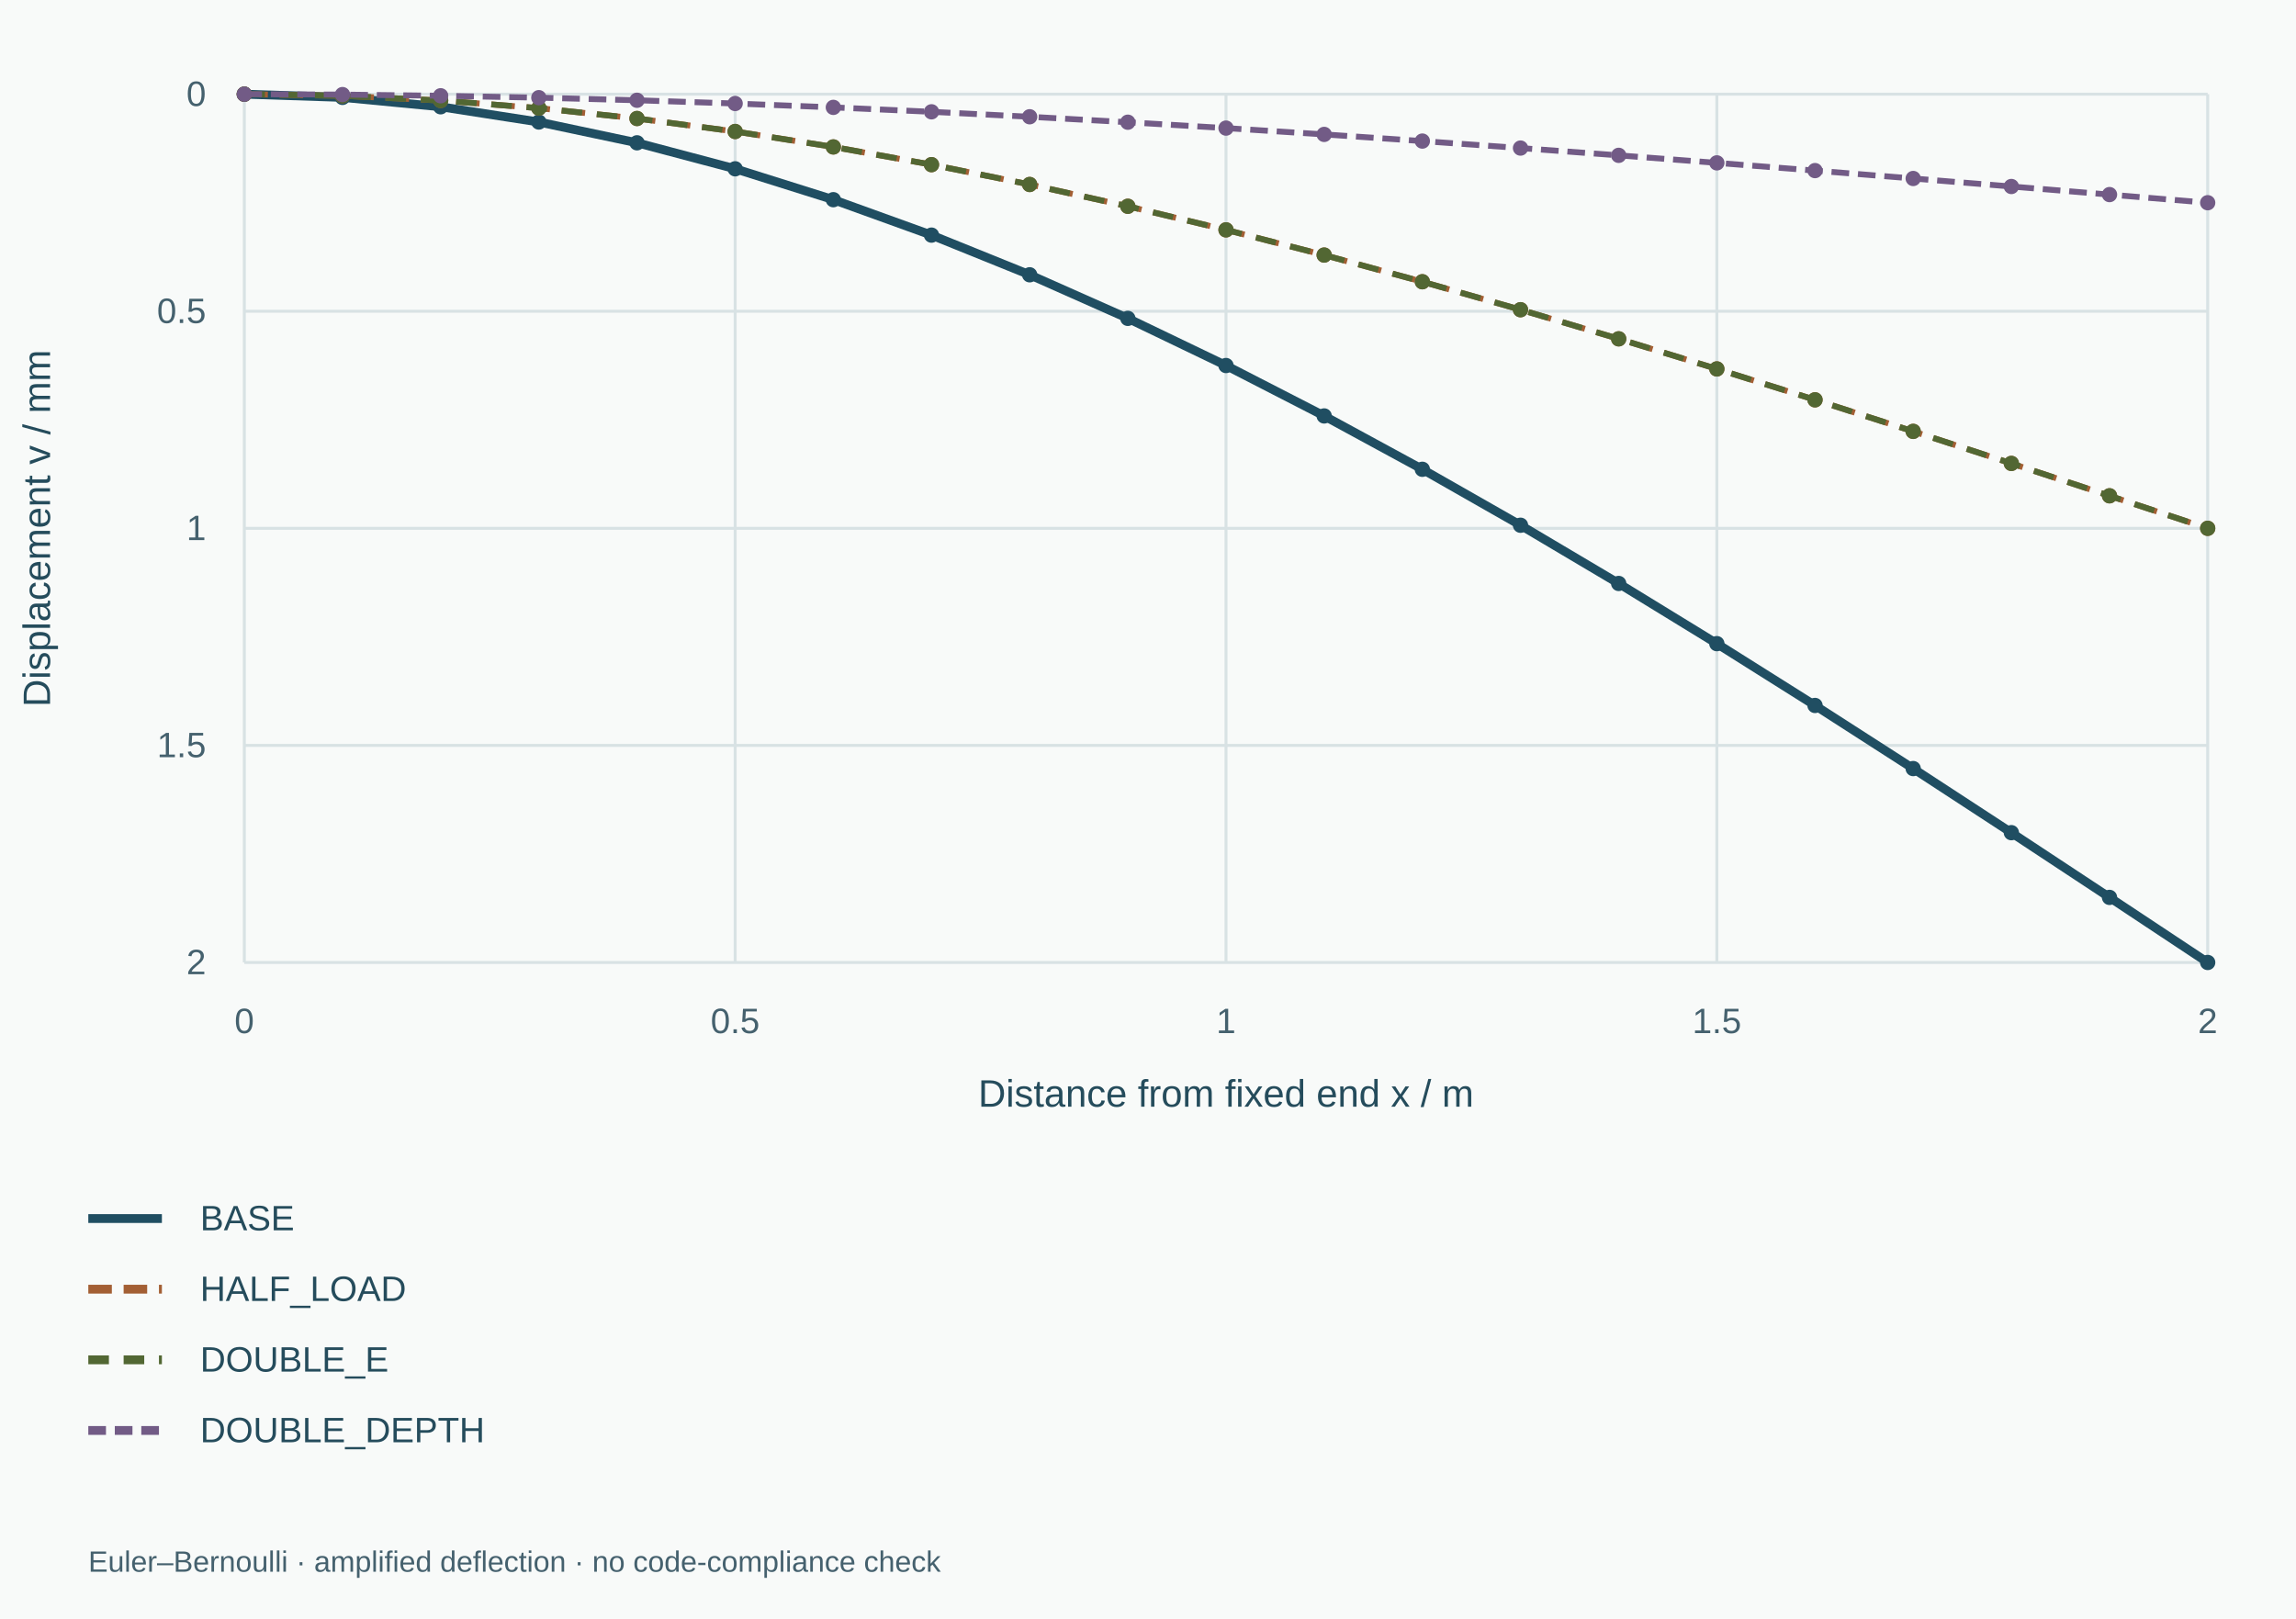
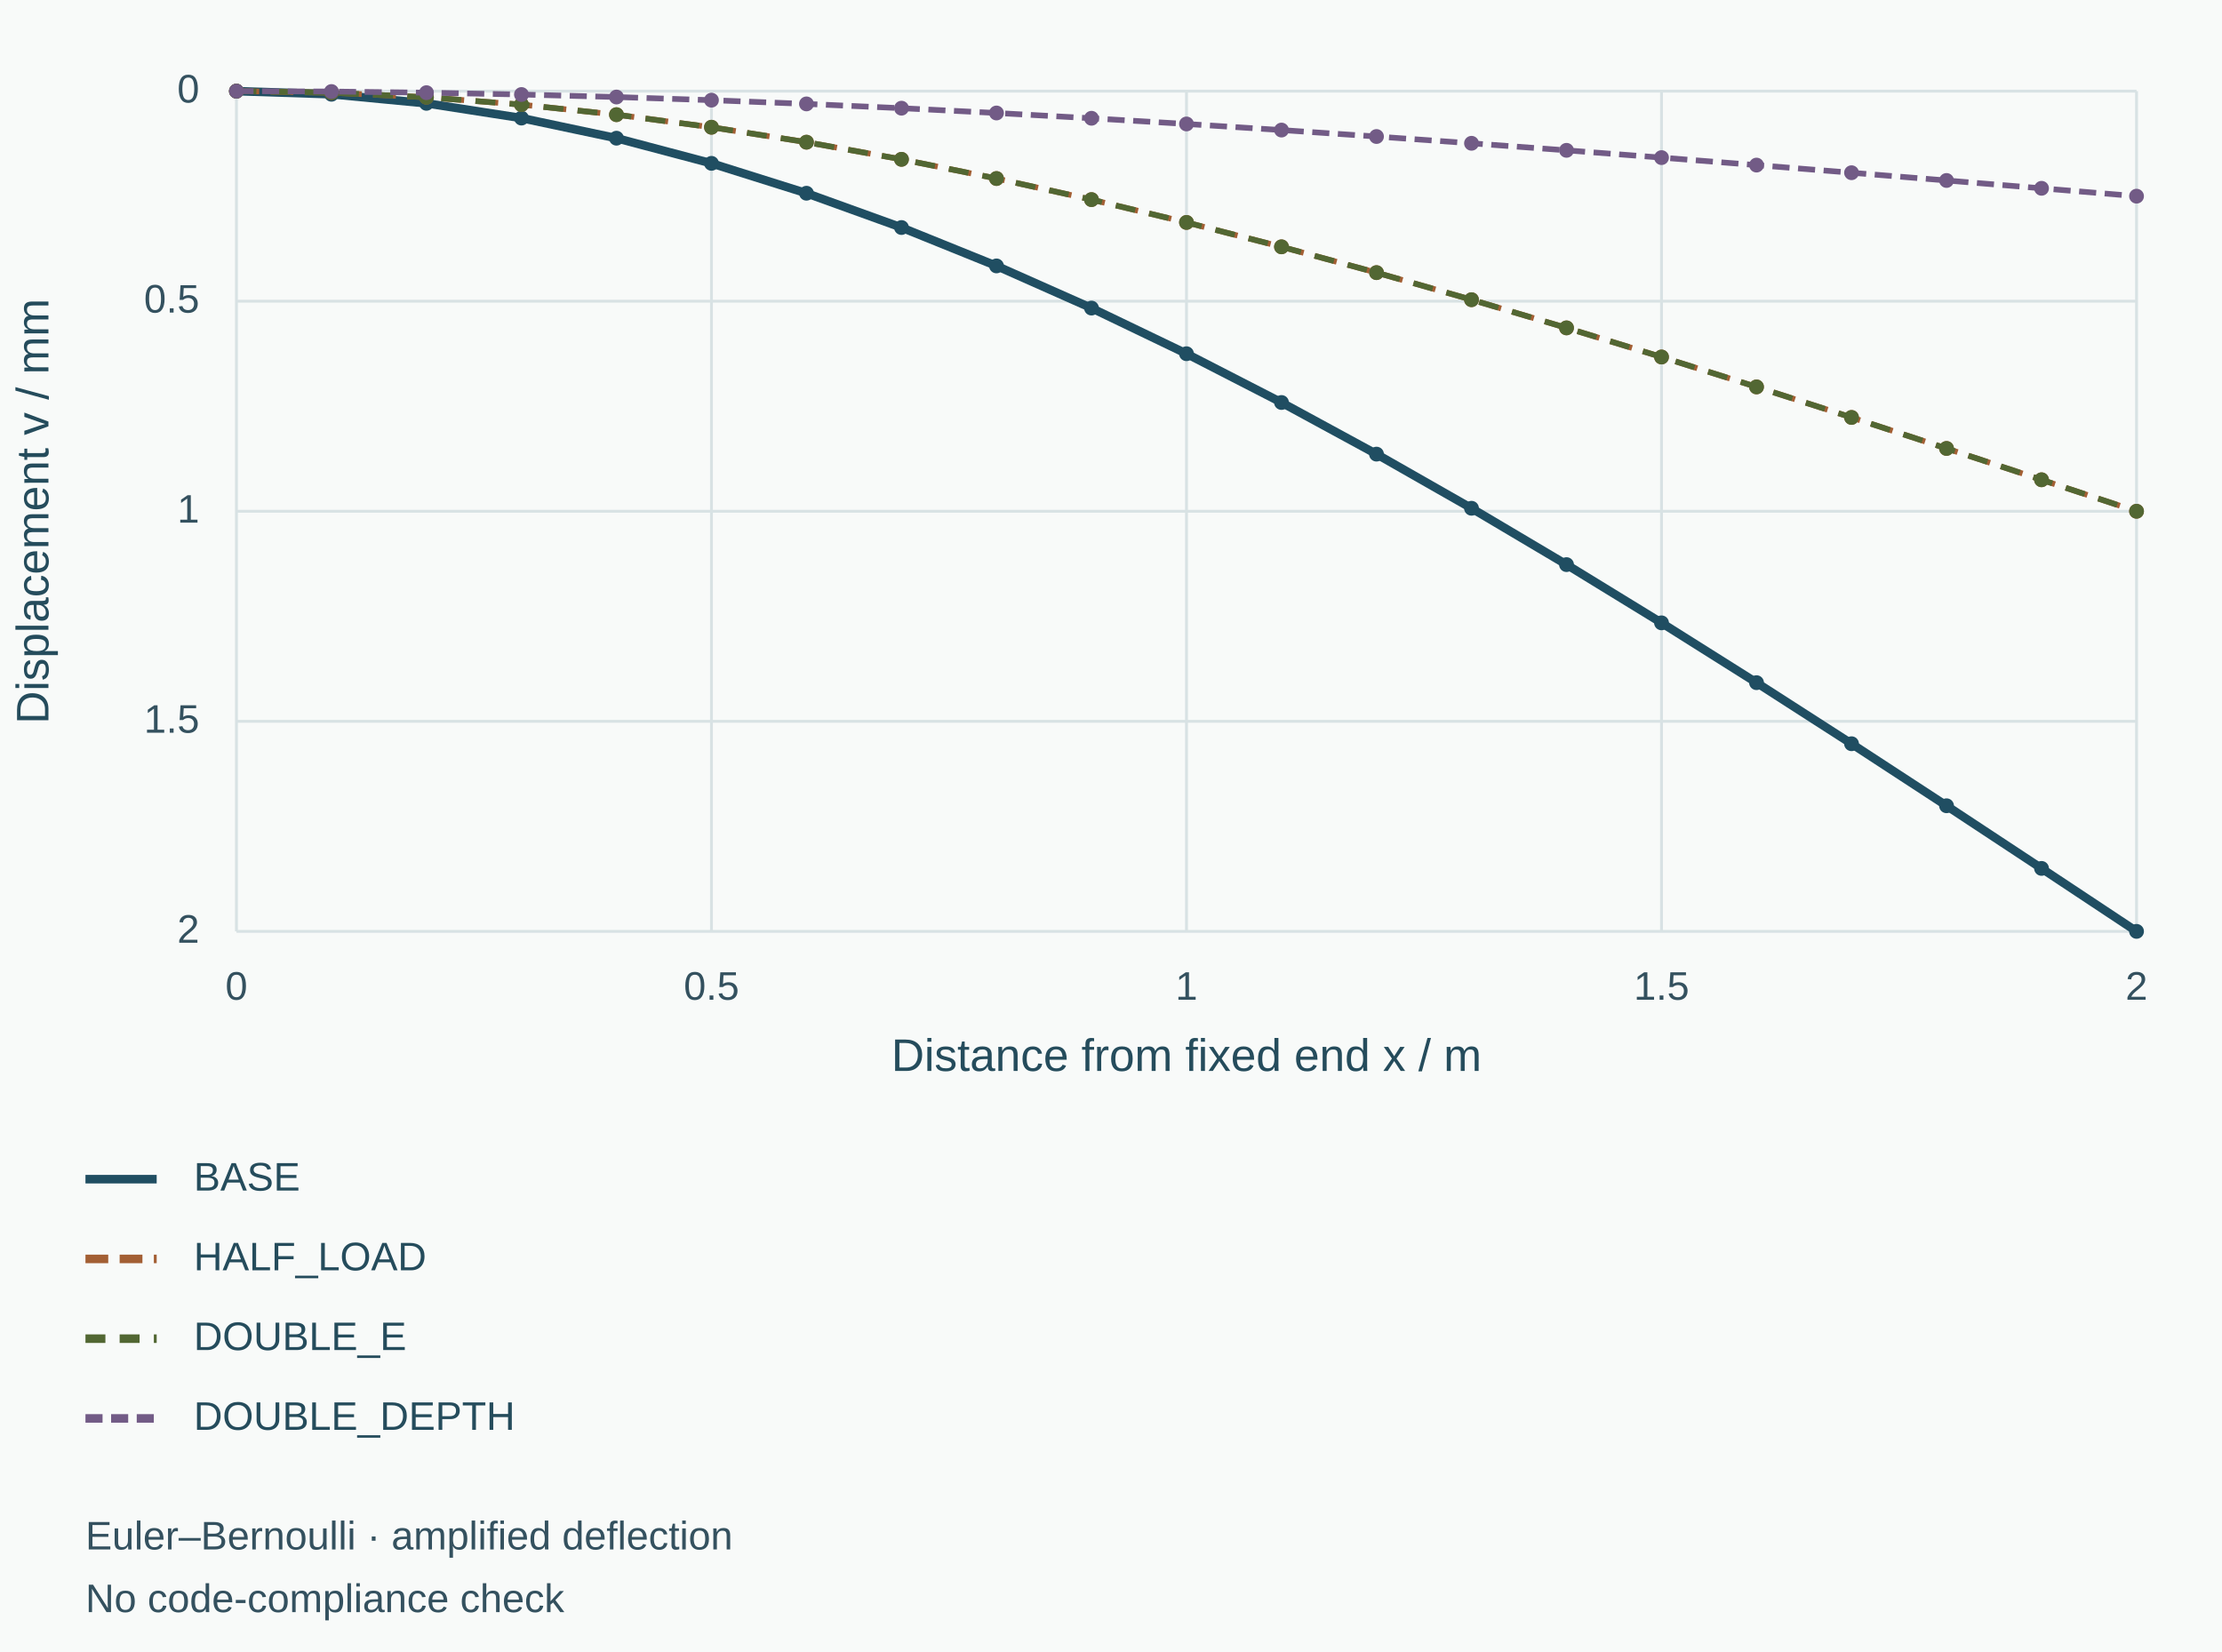
- <svg xmlns="http://www.w3.org/2000/svg" viewBox="0 0 780 550" role="img" aria-label="Analytical displacement of four cantilever scenarios" width="780" height="550">
+ <svg xmlns="http://www.w3.org/2000/svg" viewBox="0 0 780 580" role="img" aria-label="Analytical displacement of four cantilever scenarios" width="780" height="580">
  <rect width="780" height="390" fill="#f8faf9" />
  <path d="M83 32V327M83 32H750" stroke="#d8e2e4" fill="none" />
-   <text x="83" y="351" text-anchor="middle" fill="#45616e" font-size="12" font-family="Arial,sans-serif">0</text>
-   <text x="70" y="36" text-anchor="end" fill="#45616e" font-size="12" font-family="Arial,sans-serif">0</text>
+   <text x="83" y="351" text-anchor="middle" fill="#34515f" font-size="14" font-family="Arial,sans-serif">0</text>
+   <text x="70" y="36" text-anchor="end" fill="#34515f" font-size="14" font-family="Arial,sans-serif">0</text>
  <path d="M249.75 32V327M83 105.75H750" stroke="#d8e2e4" fill="none" />
-   <text x="249.75" y="351" text-anchor="middle" fill="#45616e" font-size="12" font-family="Arial,sans-serif">0.5</text>
-   <text x="70" y="109.75" text-anchor="end" fill="#45616e" font-size="12" font-family="Arial,sans-serif">0.5</text>
+   <text x="249.75" y="351" text-anchor="middle" fill="#34515f" font-size="14" font-family="Arial,sans-serif">0.5</text>
+   <text x="70" y="109.75" text-anchor="end" fill="#34515f" font-size="14" font-family="Arial,sans-serif">0.5</text>
  <path d="M416.5 32V327M83 179.5H750" stroke="#d8e2e4" fill="none" />
-   <text x="416.5" y="351" text-anchor="middle" fill="#45616e" font-size="12" font-family="Arial,sans-serif">1</text>
-   <text x="70" y="183.5" text-anchor="end" fill="#45616e" font-size="12" font-family="Arial,sans-serif">1</text>
+   <text x="416.5" y="351" text-anchor="middle" fill="#34515f" font-size="14" font-family="Arial,sans-serif">1</text>
+   <text x="70" y="183.5" text-anchor="end" fill="#34515f" font-size="14" font-family="Arial,sans-serif">1</text>
  <path d="M583.25 32V327M83 253.25H750" stroke="#d8e2e4" fill="none" />
-   <text x="583.25" y="351" text-anchor="middle" fill="#45616e" font-size="12" font-family="Arial,sans-serif">1.5</text>
-   <text x="70" y="257.25" text-anchor="end" fill="#45616e" font-size="12" font-family="Arial,sans-serif">1.5</text>
+   <text x="583.25" y="351" text-anchor="middle" fill="#34515f" font-size="14" font-family="Arial,sans-serif">1.5</text>
+   <text x="70" y="257.25" text-anchor="end" fill="#34515f" font-size="14" font-family="Arial,sans-serif">1.5</text>
  <path d="M750 32V327M83 327H750" stroke="#d8e2e4" fill="none" />
-   <text x="750" y="351" text-anchor="middle" fill="#45616e" font-size="12" font-family="Arial,sans-serif">2</text>
-   <text x="70" y="331" text-anchor="end" fill="#45616e" font-size="12" font-family="Arial,sans-serif">2</text>
+   <text x="750" y="351" text-anchor="middle" fill="#34515f" font-size="14" font-family="Arial,sans-serif">2</text>
+   <text x="70" y="331" text-anchor="end" fill="#34515f" font-size="14" font-family="Arial,sans-serif">2</text>
  <polyline points="83.000,32.000 116.350,33.088 149.700,36.278 183.050,41.458 216.400,48.520 249.750,57.352 283.100,67.843 316.450,79.882 349.800,93.360 383.150,108.165 416.500,124.188 449.850,141.316 483.200,159.440 516.550,178.449 549.900,198.232 583.250,218.680 616.600,239.680 649.950,261.123 683.300,282.898 716.650,304.893 750.000,327.000" fill="none" stroke="#204e62" stroke-width="3" stroke-dasharray="none" />
  <circle cx="83" cy="32" r="2.6" fill="#204e62" />
  <circle cx="116.35" cy="33.088" r="2.6" fill="#204e62" />
  <circle cx="149.7" cy="36.278" r="2.6" fill="#204e62" />
  <circle cx="183.05" cy="41.458" r="2.6" fill="#204e62" />
  <circle cx="216.4" cy="48.52" r="2.6" fill="#204e62" />
  <circle cx="249.75" cy="57.352" r="2.6" fill="#204e62" />
  <circle cx="283.1" cy="67.843" r="2.6" fill="#204e62" />
  <circle cx="316.45" cy="79.882" r="2.6" fill="#204e62" />
  <circle cx="349.8" cy="93.36" r="2.6" fill="#204e62" />
  <circle cx="383.15" cy="108.165" r="2.6" fill="#204e62" />
  <circle cx="416.5" cy="124.188" r="2.6" fill="#204e62" />
  <circle cx="449.85" cy="141.316" r="2.6" fill="#204e62" />
  <circle cx="483.2" cy="159.44" r="2.6" fill="#204e62" />
  <circle cx="516.55" cy="178.449" r="2.6" fill="#204e62" />
  <circle cx="549.9" cy="198.232" r="2.6" fill="#204e62" />
  <circle cx="583.25" cy="218.68" r="2.6" fill="#204e62" />
  <circle cx="616.6" cy="239.68" r="2.6" fill="#204e62" />
  <circle cx="649.95" cy="261.123" r="2.6" fill="#204e62" />
  <circle cx="683.3" cy="282.898" r="2.6" fill="#204e62" />
  <circle cx="716.65" cy="304.893" r="2.6" fill="#204e62" />
  <circle cx="750" cy="327" r="2.6" fill="#204e62" />
  <polyline points="83.000,32.000 116.350,32.544 149.700,34.139 183.050,36.729 216.400,40.260 249.750,44.676 283.100,49.921 316.450,55.941 349.800,62.680 383.150,70.083 416.500,78.094 449.850,86.658 483.200,95.720 516.550,105.225 549.900,115.116 583.250,125.340 616.600,135.840 649.950,146.561 683.300,157.449 716.650,168.447 750.000,179.500" fill="none" stroke="#a35f34" stroke-width="2" stroke-dasharray="8 4" />
  <circle cx="83" cy="32" r="2.6" fill="#a35f34" />
  <circle cx="116.35" cy="32.544" r="2.6" fill="#a35f34" />
  <circle cx="149.7" cy="34.139" r="2.6" fill="#a35f34" />
  <circle cx="183.05" cy="36.729" r="2.6" fill="#a35f34" />
  <circle cx="216.4" cy="40.26" r="2.6" fill="#a35f34" />
  <circle cx="249.75" cy="44.676" r="2.6" fill="#a35f34" />
  <circle cx="283.1" cy="49.921" r="2.6" fill="#a35f34" />
  <circle cx="316.45" cy="55.941" r="2.6" fill="#a35f34" />
  <circle cx="349.8" cy="62.68" r="2.6" fill="#a35f34" />
  <circle cx="383.15" cy="70.083" r="2.6" fill="#a35f34" />
  <circle cx="416.5" cy="78.094" r="2.6" fill="#a35f34" />
  <circle cx="449.85" cy="86.658" r="2.6" fill="#a35f34" />
  <circle cx="483.2" cy="95.72" r="2.6" fill="#a35f34" />
  <circle cx="516.55" cy="105.225" r="2.6" fill="#a35f34" />
  <circle cx="549.9" cy="115.116" r="2.6" fill="#a35f34" />
  <circle cx="583.25" cy="125.34" r="2.6" fill="#a35f34" />
  <circle cx="616.6" cy="135.84" r="2.6" fill="#a35f34" />
  <circle cx="649.95" cy="146.561" r="2.6" fill="#a35f34" />
  <circle cx="683.3" cy="157.449" r="2.6" fill="#a35f34" />
  <circle cx="716.65" cy="168.447" r="2.6" fill="#a35f34" />
  <circle cx="750" cy="179.5" r="2.6" fill="#a35f34" />
  <polyline points="83.000,32.000 116.350,32.544 149.700,34.139 183.050,36.729 216.400,40.260 249.750,44.676 283.100,49.921 316.450,55.941 349.800,62.680 383.150,70.083 416.500,78.094 449.850,86.658 483.200,95.720 516.550,105.225 549.900,115.116 583.250,125.340 616.600,135.840 649.950,146.561 683.300,157.449 716.650,168.447 750.000,179.500" fill="none" stroke="#526733" stroke-width="2" stroke-dasharray="7 5" />
  <circle cx="83" cy="32" r="2.6" fill="#526733" />
  <circle cx="116.35" cy="32.544" r="2.6" fill="#526733" />
  <circle cx="149.7" cy="34.139" r="2.6" fill="#526733" />
  <circle cx="183.05" cy="36.729" r="2.6" fill="#526733" />
  <circle cx="216.4" cy="40.26" r="2.6" fill="#526733" />
  <circle cx="249.75" cy="44.676" r="2.6" fill="#526733" />
  <circle cx="283.1" cy="49.921" r="2.6" fill="#526733" />
  <circle cx="316.45" cy="55.941" r="2.6" fill="#526733" />
  <circle cx="349.8" cy="62.68" r="2.6" fill="#526733" />
  <circle cx="383.15" cy="70.083" r="2.6" fill="#526733" />
  <circle cx="416.5" cy="78.094" r="2.6" fill="#526733" />
  <circle cx="449.85" cy="86.658" r="2.6" fill="#526733" />
  <circle cx="483.2" cy="95.72" r="2.6" fill="#526733" />
  <circle cx="516.55" cy="105.225" r="2.6" fill="#526733" />
  <circle cx="549.9" cy="115.116" r="2.6" fill="#526733" />
  <circle cx="583.25" cy="125.34" r="2.6" fill="#526733" />
  <circle cx="616.6" cy="135.84" r="2.6" fill="#526733" />
  <circle cx="649.95" cy="146.561" r="2.6" fill="#526733" />
  <circle cx="683.3" cy="157.449" r="2.6" fill="#526733" />
  <circle cx="716.65" cy="168.447" r="2.6" fill="#526733" />
  <circle cx="750" cy="179.5" r="2.6" fill="#526733" />
  <polyline points="83.000,32.000 116.350,32.136 149.700,32.535 183.050,33.182 216.400,34.065 249.750,35.169 283.100,36.480 316.450,37.985 349.800,39.670 383.150,41.521 416.500,43.523 449.850,45.664 483.200,47.930 516.550,50.306 549.900,52.779 583.250,55.335 616.600,57.960 649.950,60.640 683.300,63.362 716.650,66.112 750.000,68.875" fill="none" stroke="#725b86" stroke-width="2" stroke-dasharray="6 3" />
  <circle cx="83" cy="32" r="2.6" fill="#725b86" />
  <circle cx="116.35" cy="32.136" r="2.6" fill="#725b86" />
  <circle cx="149.7" cy="32.535" r="2.6" fill="#725b86" />
  <circle cx="183.05" cy="33.182" r="2.6" fill="#725b86" />
  <circle cx="216.4" cy="34.065" r="2.6" fill="#725b86" />
  <circle cx="249.75" cy="35.169" r="2.6" fill="#725b86" />
  <circle cx="283.1" cy="36.48" r="2.6" fill="#725b86" />
  <circle cx="316.45" cy="37.985" r="2.6" fill="#725b86" />
  <circle cx="349.8" cy="39.67" r="2.6" fill="#725b86" />
  <circle cx="383.15" cy="41.521" r="2.6" fill="#725b86" />
  <circle cx="416.5" cy="43.523" r="2.6" fill="#725b86" />
  <circle cx="449.85" cy="45.664" r="2.6" fill="#725b86" />
  <circle cx="483.2" cy="47.93" r="2.6" fill="#725b86" />
  <circle cx="516.55" cy="50.306" r="2.6" fill="#725b86" />
  <circle cx="549.9" cy="52.779" r="2.6" fill="#725b86" />
  <circle cx="583.25" cy="55.335" r="2.6" fill="#725b86" />
  <circle cx="616.6" cy="57.96" r="2.6" fill="#725b86" />
  <circle cx="649.95" cy="60.64" r="2.6" fill="#725b86" />
  <circle cx="683.3" cy="63.362" r="2.6" fill="#725b86" />
  <circle cx="716.65" cy="66.112" r="2.6" fill="#725b86" />
  <circle cx="750" cy="68.875" r="2.6" fill="#725b86" />
-   <text x="416.5" y="376" text-anchor="middle" fill="#254c5c" font-size="13" font-family="Arial,sans-serif">Distance from fixed end x / m</text>
-   <text x="17" y="179.5" transform="rotate(-90 17 179.5)" text-anchor="middle" fill="#254c5c" font-size="13" font-family="Arial,sans-serif">Displacement v / mm</text>
-   <rect x="0" y="390" width="780" height="160" fill="#f8faf9" />
+   <text x="416.5" y="376" text-anchor="middle" fill="#254c5c" font-size="16" font-family="Arial,sans-serif">Distance from fixed end x / m</text>
+   <text x="17" y="179.5" transform="rotate(-90 17 179.5)" text-anchor="middle" fill="#254c5c" font-size="16" font-family="Arial,sans-serif">Displacement v / mm</text>
+   <rect x="0" y="390" width="780" height="190" fill="#f8faf9" />
  <line x1="30" y1="414" x2="55" y2="414" stroke="#204e62" stroke-width="3" stroke-dasharray="none" />
-   <text x="68" y="418" fill="#254c5c" font-size="12" font-family="Arial,sans-serif">BASE</text>
-   <line x1="30" y1="438" x2="55" y2="438" stroke="#a35f34" stroke-width="3" stroke-dasharray="8 4" />
-   <text x="68" y="442" fill="#254c5c" font-size="12" font-family="Arial,sans-serif">HALF_LOAD</text>
-   <line x1="30" y1="462" x2="55" y2="462" stroke="#526733" stroke-width="3" stroke-dasharray="7 5" />
-   <text x="68" y="466" fill="#254c5c" font-size="12" font-family="Arial,sans-serif">DOUBLE_E</text>
-   <line x1="30" y1="486" x2="55" y2="486" stroke="#725b86" stroke-width="3" stroke-dasharray="6 3" />
-   <text x="68" y="490" fill="#254c5c" font-size="12" font-family="Arial,sans-serif">DOUBLE_DEPTH</text>
-   <text x="30" y="534" fill="#45616e" font-size="10" font-family="Arial,sans-serif">Euler–Bernoulli · amplified deflection · no code-compliance check</text>
+   <text x="68" y="418" fill="#254c5c" font-size="14" font-family="Arial,sans-serif">BASE</text>
+   <line x1="30" y1="442" x2="55" y2="442" stroke="#a35f34" stroke-width="3" stroke-dasharray="8 4" />
+   <text x="68" y="446" fill="#254c5c" font-size="14" font-family="Arial,sans-serif">HALF_LOAD</text>
+   <line x1="30" y1="470" x2="55" y2="470" stroke="#526733" stroke-width="3" stroke-dasharray="7 5" />
+   <text x="68" y="474" fill="#254c5c" font-size="14" font-family="Arial,sans-serif">DOUBLE_E</text>
+   <line x1="30" y1="498" x2="55" y2="498" stroke="#725b86" stroke-width="3" stroke-dasharray="6 3" />
+   <text x="68" y="502" fill="#254c5c" font-size="14" font-family="Arial,sans-serif">DOUBLE_DEPTH</text>
+   <text x="30" y="544" fill="#34515f" font-size="14" font-family="Arial,sans-serif">Euler–Bernoulli · amplified deflection</text>
+   <text x="30" y="566" fill="#34515f" font-size="14" font-family="Arial,sans-serif">No code-compliance check</text>
</svg>
